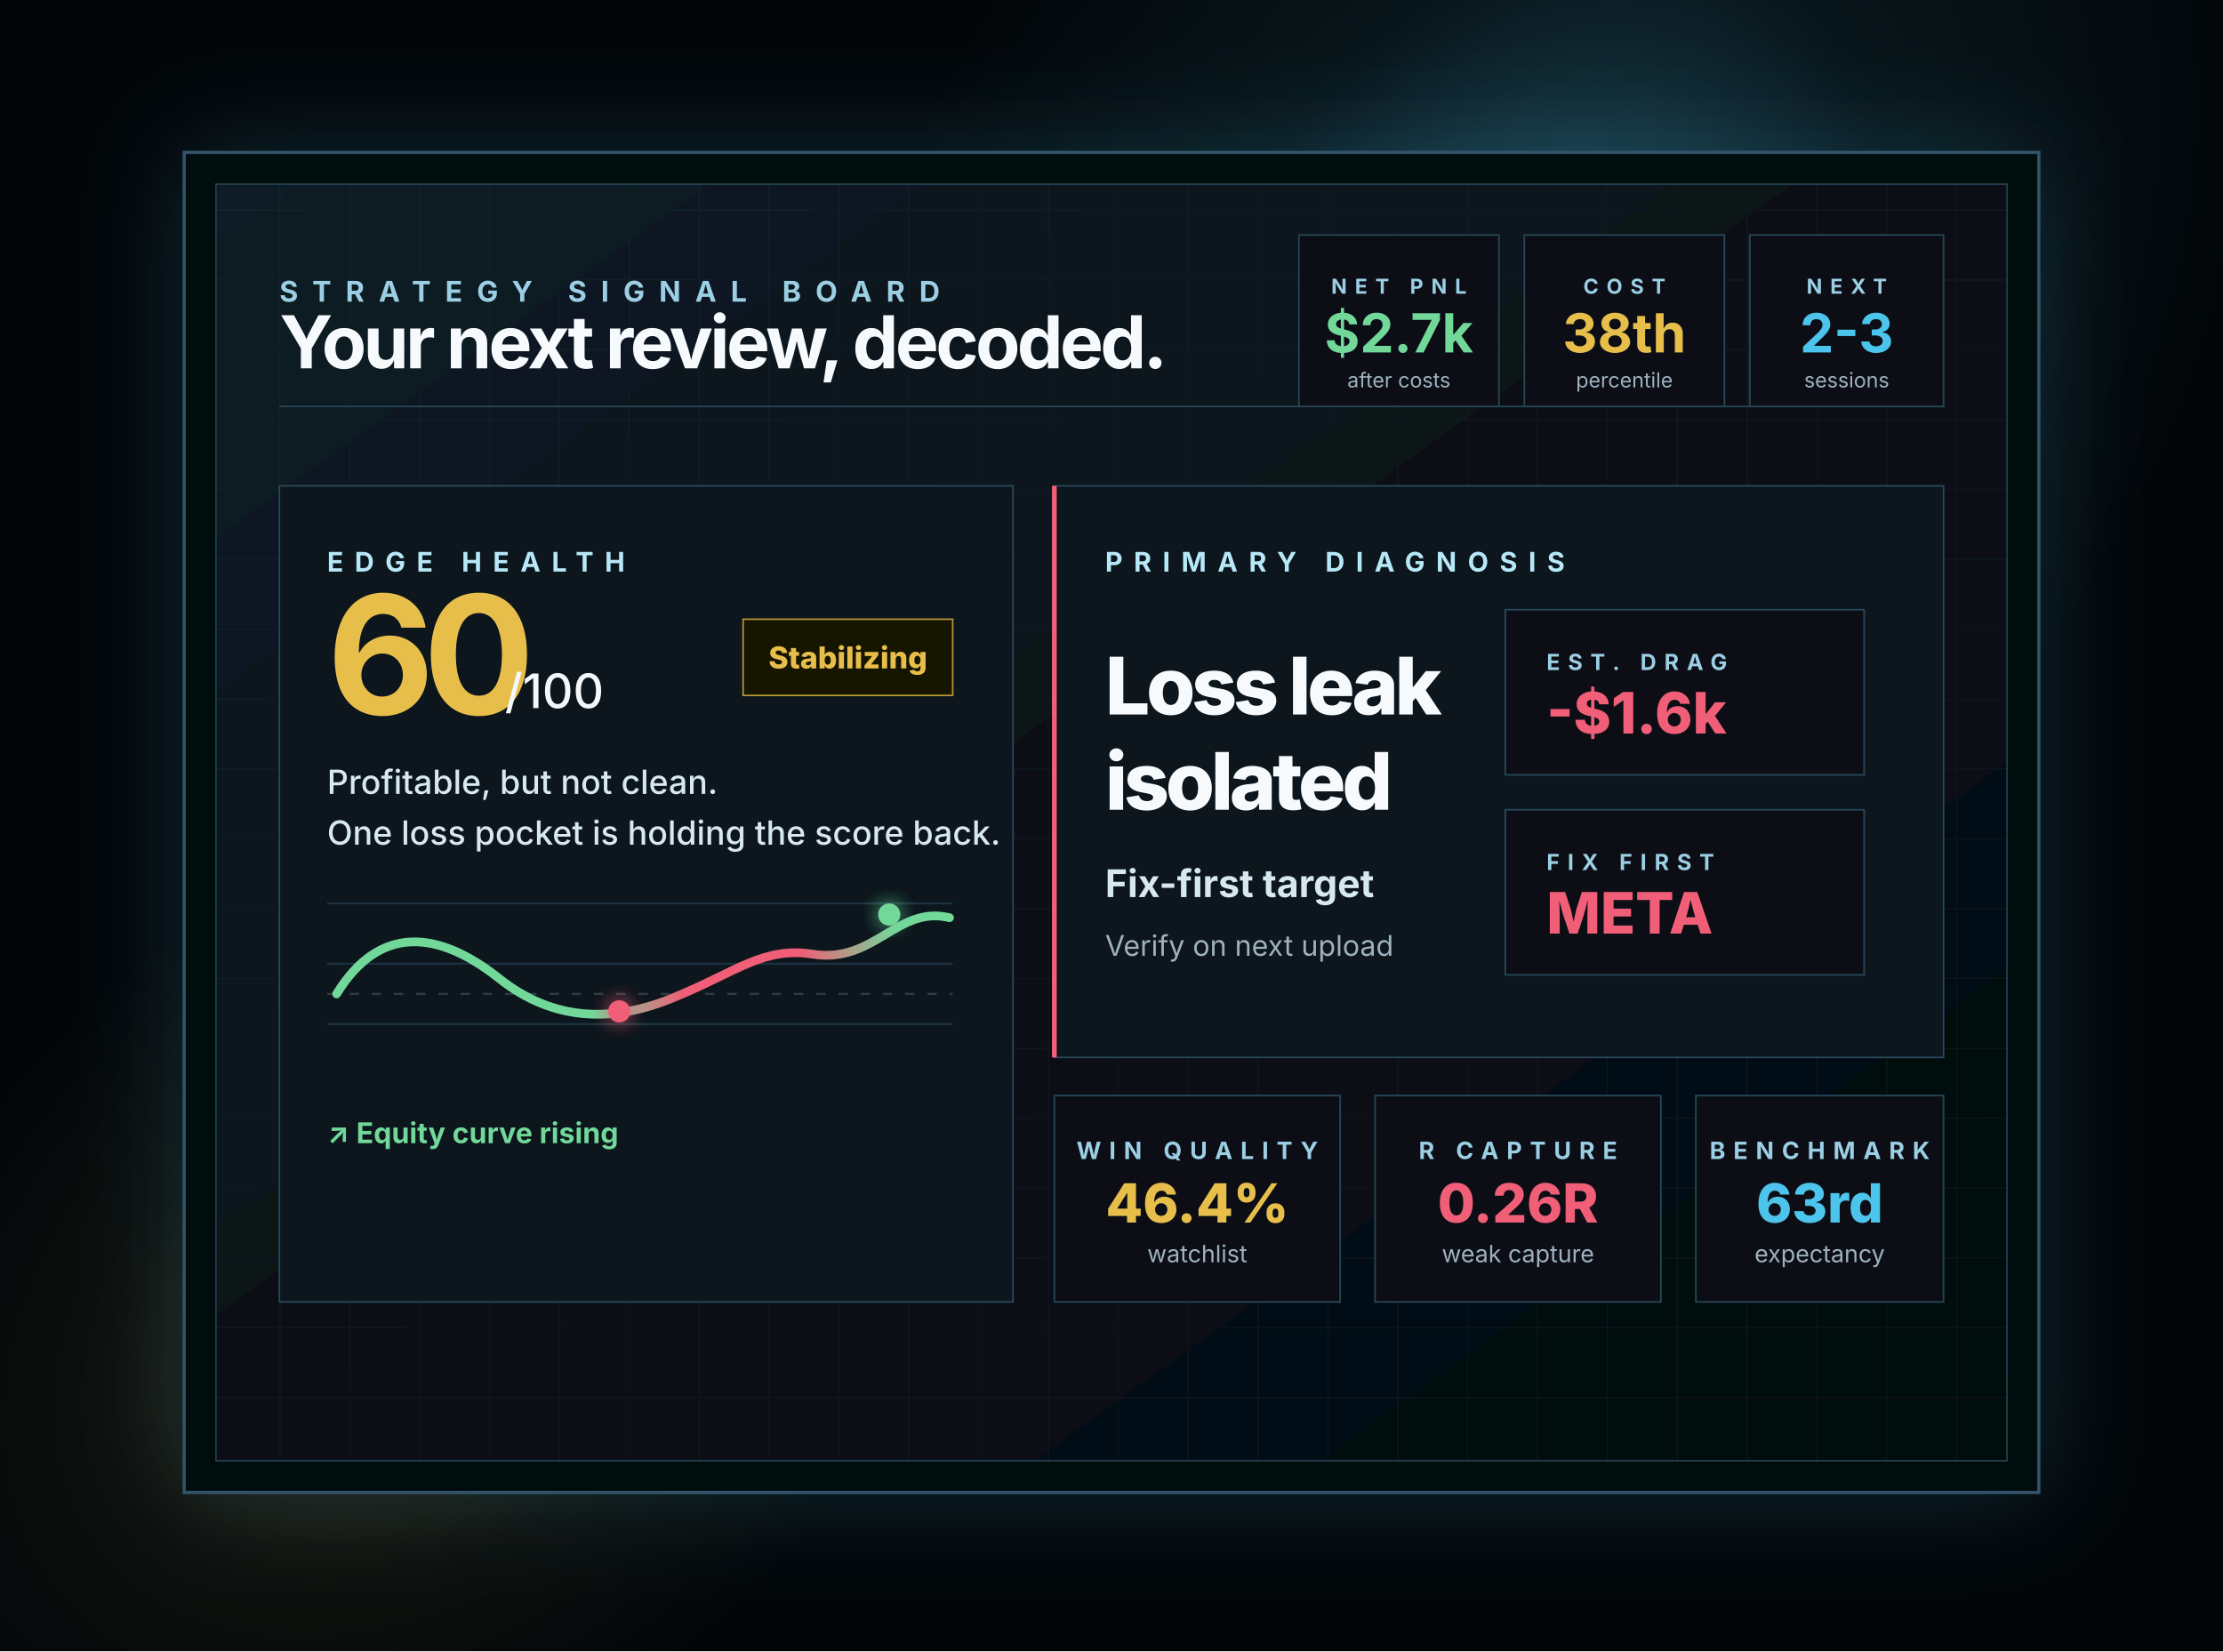
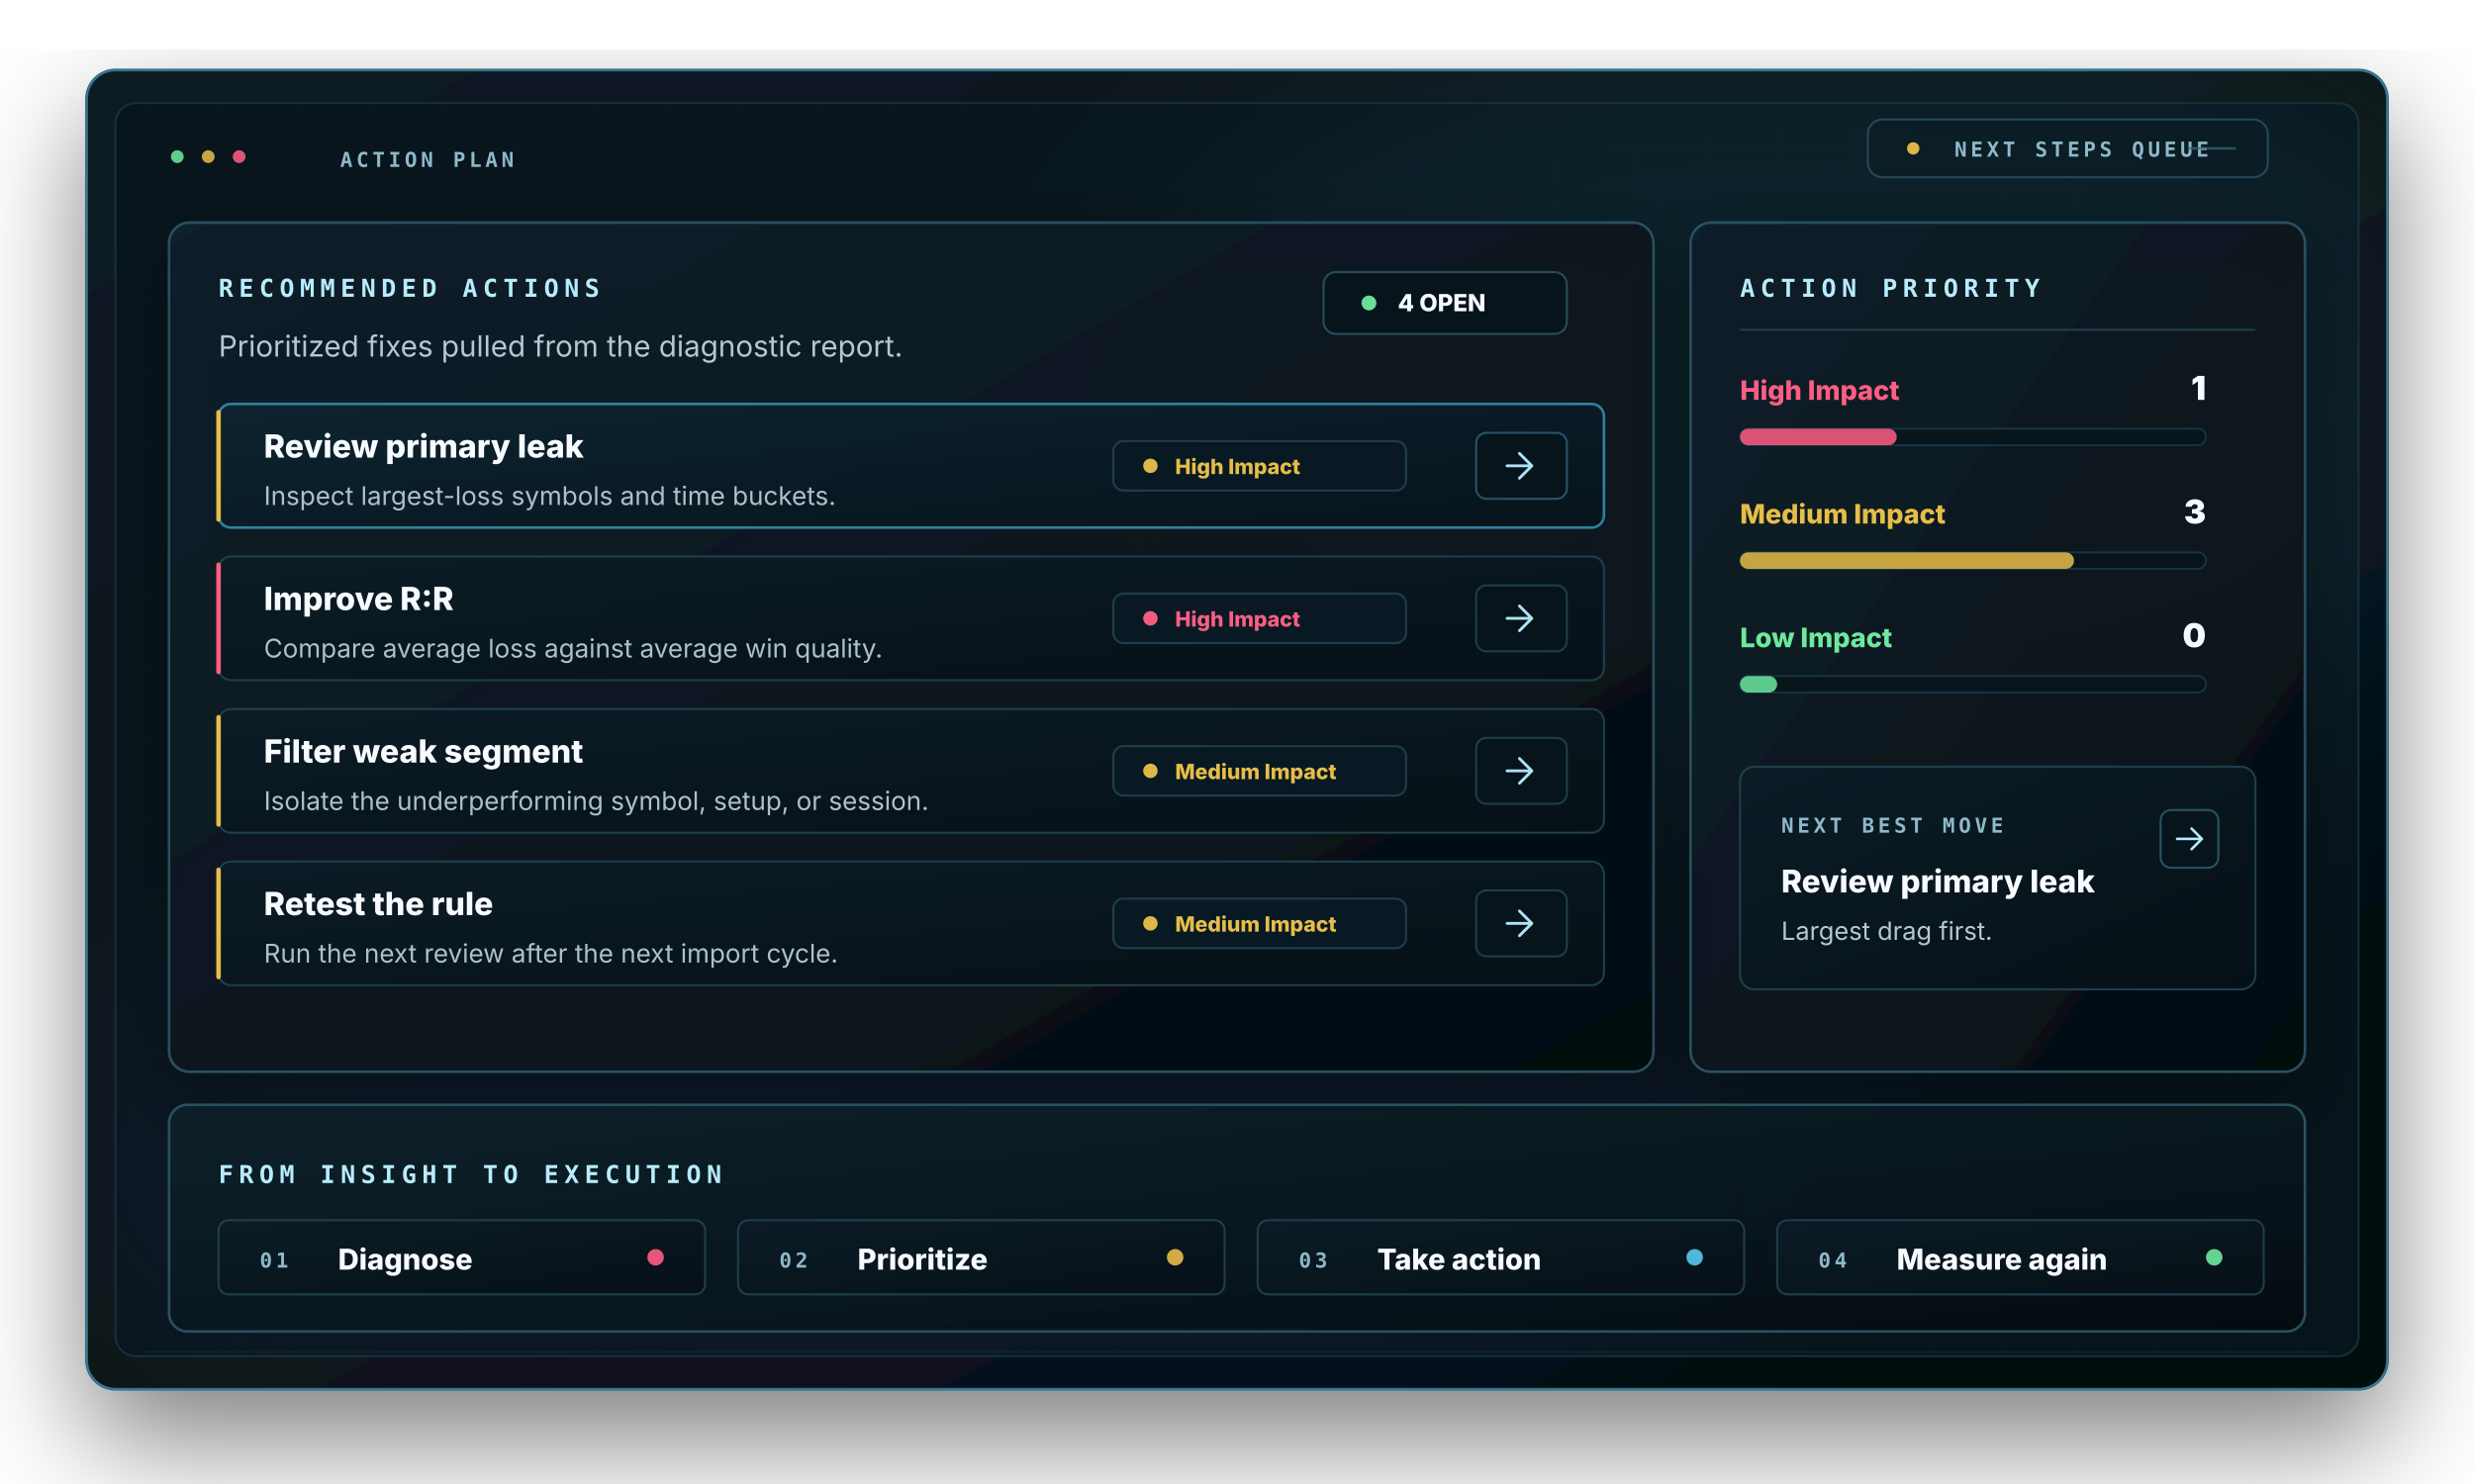
- <svg xmlns="http://www.w3.org/2000/svg" width="1400" height="1040" viewBox="0 0 1400 1040" fill="none">
+ <svg xmlns="http://www.w3.org/2000/svg" viewBox="0 0 1200 720" role="img" aria-labelledby="title desc">
  <defs>
-     <radialGradient id="glowCyan" cx="0" cy="0" r="1" gradientUnits="userSpaceOnUse" gradientTransform="translate(970 190) rotate(130) scale(530 390)">
-       <stop stop-color="#4EC4EC" stop-opacity=".34" />
-       <stop offset=".48" stop-color="#4EC4EC" stop-opacity=".08" />
-       <stop offset="1" stop-color="#4EC4EC" stop-opacity="0" />
+     <linearGradient id="frameBg" x1="0" y1="0" x2="1" y2="1">
+       <stop offset="0" stop-color="#0b1b24" />
+       <stop offset="0.58" stop-color="#071117" />
+       <stop offset="1" stop-color="#05090d" />
+     </linearGradient>
+     <linearGradient id="panelBg" x1="0" y1="0" x2="1" y2="1">
+       <stop offset="0" stop-color="#0d2029" stop-opacity="0.96" />
+       <stop offset="0.72" stop-color="#07131a" stop-opacity="0.98" />
+       <stop offset="1" stop-color="#050b10" stop-opacity="0.99" />
+     </linearGradient>
+     <linearGradient id="cardBg" x1="0" y1="0" x2="1" y2="1">
+       <stop offset="0" stop-color="#0b1c25" />
+       <stop offset="1" stop-color="#061017" />
+     </linearGradient>
+     <linearGradient id="cardBgActive" x1="0" y1="0" x2="1" y2="1">
+       <stop offset="0" stop-color="#0d2430" />
+       <stop offset="1" stop-color="#06131b" />
+     </linearGradient>
+     <linearGradient id="chipBg" x1="0" y1="0" x2="1" y2="1">
+       <stop offset="0" stop-color="#0b1a23" />
+       <stop offset="1" stop-color="#061018" />
+     </linearGradient>
+     <linearGradient id="goldFill" x1="0" y1="0" x2="1" y2="0">
+       <stop offset="0" stop-color="#e7bd49" stop-opacity="0.26" />
+       <stop offset="1" stop-color="#e7bd49" stop-opacity="0" />
+     </linearGradient>
+     <linearGradient id="redFill" x1="0" y1="0" x2="1" y2="0">
+       <stop offset="0" stop-color="#ff5d84" stop-opacity="0.22" />
+       <stop offset="1" stop-color="#ff5d84" stop-opacity="0" />
+     </linearGradient>
+     <linearGradient id="greenFill" x1="0" y1="0" x2="1" y2="0">
+       <stop offset="0" stop-color="#6de99d" stop-opacity="0.22" />
+       <stop offset="1" stop-color="#6de99d" stop-opacity="0" />
+     </linearGradient>
+     <radialGradient id="centerGlow" cx="50%" cy="50%" r="50%">
+       <stop offset="0" stop-color="#57c9ed" stop-opacity="0.15" />
+       <stop offset="1" stop-color="#57c9ed" stop-opacity="0" />
    </radialGradient>
-     <radialGradient id="glowAmber" cx="0" cy="0" r="1" gradientUnits="userSpaceOnUse" gradientTransform="translate(260 820) rotate(-38) scale(390 280)">
-       <stop stop-color="#E8BE4C" stop-opacity=".20" />
-       <stop offset=".55" stop-color="#E8BE4C" stop-opacity=".05" />
-       <stop offset="1" stop-color="#E8BE4C" stop-opacity="0" />
-     </radialGradient>
-     <linearGradient id="panel" x1="0" x2="1" y1="0" y2="1">
-       <stop stop-color="#101D25" />
-       <stop offset=".46" stop-color="#081118" />
-       <stop offset="1" stop-color="#050A0E" />
-     </linearGradient>
-     <linearGradient id="curve" x1="220" x2="650" y1="586" y2="586" gradientUnits="userSpaceOnUse">
-       <stop stop-color="#72D89A" />
-       <stop offset=".36" stop-color="#72D89A" />
-       <stop offset=".49" stop-color="#F05E77" />
-       <stop offset=".66" stop-color="#F05E77" />
-       <stop offset=".8" stop-color="#72D89A" />
-       <stop offset="1" stop-color="#72D89A" />
-     </linearGradient>
-     <filter id="softShadow" x="0" y="0" width="1400" height="1040" filterUnits="userSpaceOnUse" color-interpolation-filters="sRGB">
-       <feDropShadow dx="0" dy="48" stdDeviation="56" flood-color="#000000" flood-opacity=".62" />
-       <feDropShadow dx="0" dy="0" stdDeviation="34" flood-color="#4EC4EC" flood-opacity=".18" />
+     <pattern id="grid" width="36" height="36" patternUnits="userSpaceOnUse">
+       <path d="M36 0 L0 0 0 36" fill="none" stroke="#1b3948" stroke-width="1" opacity="0.18" />
+     </pattern>
+     <clipPath id="frameClip">
+       <rect x="42" y="34" width="1116" height="640" rx="14" />
+     </clipPath>
+     <filter id="outerShadow" x="-30%" y="-30%" width="160%" height="160%">
+       <feDropShadow dx="0" dy="24" stdDeviation="28" flood-color="#000" flood-opacity="0.50" />
    </filter>
-     <filter id="smallGlow" x="-60%" y="-60%" width="220%" height="220%">
-       <feGaussianBlur stdDeviation="7" result="blur" />
-       <feMerge>
-         <feMergeNode in="blur" />
-         <feMergeNode in="SourceGraphic" />
-       </feMerge>
+     <filter id="panelShadow" x="-12%" y="-12%" width="124%" height="124%">
+       <feDropShadow dx="0" dy="12" stdDeviation="18" flood-color="#000" flood-opacity="0.32" />
    </filter>
-     <pattern id="grid" width="44" height="44" patternUnits="userSpaceOnUse">
-       <path d="M44 0H0V44" stroke="#4EC4EC" stroke-opacity=".055" stroke-width="1" />
-     </pattern>
+     <filter id="blurGlow" x="-40%" y="-40%" width="180%" height="180%">
+       <feGaussianBlur stdDeviation="46" />
+     </filter>
+     <style>
+     .font { font-family: Inter, ui-sans-serif, system-ui, -apple-system, BlinkMacSystemFont, "Segoe UI", sans-serif; }
+     .mono { font-family: "JetBrains Mono", "SFMono-Regular", Consolas, monospace; }
+     .kicker { font-size: 12px; font-weight: 800; letter-spacing: .22em; fill: #b7ecff; }
+     .smallKicker { font-size: 10px; font-weight: 800; letter-spacing: .18em; fill: #8db9ca; }
+   </style>
  </defs>
-   <rect width="1400" height="1040" fill="#020609" />
-   <rect width="1400" height="1040" fill="url(#glowCyan)" />
-   <rect width="1400" height="1040" fill="url(#glowAmber)" />
-   <g filter="url(#softShadow)">
-     <rect x="116" y="96" width="1168" height="844" fill="#04080C" stroke="#31536A" stroke-width="2" />
-     <rect x="136" y="116" width="1128" height="804" fill="url(#panel)" stroke="#243E4F" stroke-width="1" />
-     <rect x="136" y="116" width="1128" height="804" fill="url(#grid)" />
-     <path d="M176 256H1224" stroke="#274456" stroke-width="1" />
-     <text x="176" y="190" fill="#9CCFE4" font-family="Inter, Arial, sans-serif" font-size="18" font-weight="700" letter-spacing="9">STRATEGY SIGNAL BOARD</text>
-     <text x="176" y="232" fill="#F6FAFC" font-family="Inter, Arial, sans-serif" font-size="46" font-weight="750" letter-spacing="-2">Your next review, decoded.</text>
-     <g>
-       <rect x="818" y="148" width="126" height="108" fill="#071017" stroke="#284657" />
-       <text x="881" y="185" text-anchor="middle" fill="#9CCFE4" font-family="Inter, Arial, sans-serif" font-size="13" font-weight="700" letter-spacing="5">NET PNL</text>
-       <text x="881" y="222" text-anchor="middle" fill="#72D89A" font-family="Inter, Arial, sans-serif" font-size="34" font-weight="750">$2.7k</text>
-       <text x="881" y="244" text-anchor="middle" fill="#9EB1BD" font-family="Inter, Arial, sans-serif" font-size="13">after costs</text>
+   <g class="font">
+     <rect x="42" y="34" width="1116" height="640" rx="14" fill="url(#frameBg)" stroke="#2b6075" stroke-width="1.4" filter="url(#outerShadow)" />
+     <g clip-path="url(#frameClip)">
+       <rect x="56" y="50" width="1088" height="608" rx="10" fill="#08151c" opacity="0.92" />
+       <ellipse cx="890" cy="198" rx="350" ry="190" fill="#41d4f5" opacity="0.065" filter="url(#blurGlow)" />
+       <ellipse cx="450" cy="565" rx="420" ry="150" fill="#6d5cff" opacity="0.050" filter="url(#blurGlow)" />
    </g>
-     <g>
-       <rect x="960" y="148" width="126" height="108" fill="#071017" stroke="#284657" />
-       <text x="1023" y="185" text-anchor="middle" fill="#9CCFE4" font-family="Inter, Arial, sans-serif" font-size="13" font-weight="700" letter-spacing="5">COST</text>
-       <text x="1023" y="222" text-anchor="middle" fill="#E8BE4C" font-family="Inter, Arial, sans-serif" font-size="34" font-weight="750">38th</text>
-       <text x="1023" y="244" text-anchor="middle" fill="#9EB1BD" font-family="Inter, Arial, sans-serif" font-size="13">percentile</text>
-     </g>
-     <g>
-       <rect x="1102" y="148" width="122" height="108" fill="#071017" stroke="#284657" />
-       <text x="1163" y="185" text-anchor="middle" fill="#9CCFE4" font-family="Inter, Arial, sans-serif" font-size="13" font-weight="700" letter-spacing="5">NEXT</text>
-       <text x="1163" y="222" text-anchor="middle" fill="#4EC4EC" font-family="Inter, Arial, sans-serif" font-size="34" font-weight="750">2-3</text>
-       <text x="1163" y="244" text-anchor="middle" fill="#9EB1BD" font-family="Inter, Arial, sans-serif" font-size="13">sessions</text>
-     </g>
-     <g>
-       <rect x="176" y="306" width="462" height="514" fill="#08131A" stroke="#2B4A5D" />
-       <text x="206" y="360" fill="#B7E8F8" font-family="Inter, Arial, sans-serif" font-size="17" font-weight="700" letter-spacing="7">EDGE HEALTH</text>
-       <text x="206" y="450" fill="#E8BE4C" font-family="Inter, Arial, sans-serif" font-size="104" font-weight="740" letter-spacing="-7">60</text>
-       <text x="318" y="446" fill="#F5F8FA" font-family="Inter, Arial, sans-serif" font-size="30" font-weight="550">/100</text>
-       <rect x="468" y="390" width="132" height="48" fill="#151605" stroke="#B99539" />
-       <text x="534" y="421" text-anchor="middle" fill="#E8BE4C" font-family="Inter, Arial, sans-serif" font-size="19" font-weight="760">Stabilizing</text>
-       <text x="206" y="500" fill="#D7E8F0" font-family="Inter, Arial, sans-serif" font-size="21" font-weight="450">Profitable, but not clean.</text>
-       <text x="206" y="532" fill="#D7E8F0" font-family="Inter, Arial, sans-serif" font-size="21" font-weight="450">One loss pocket is holding the score back.</text>
-       <path d="M206 645H600M206 607H600M206 569H600" stroke="#1C3341" stroke-width="1.4" />
-       <path d="M206 626H600" stroke="#7D8E99" stroke-opacity=".32" stroke-width="1.4" stroke-dasharray="6 8" />
-       <path d="M212 626C239 582 276 586 314 616C349 644 387 644 425 628C464 612 481 596 512 601C551 607 565 570 598 578" stroke="url(#curve)" stroke-width="5.5" stroke-linecap="round" fill="none" />
-       <circle cx="390" cy="637" r="7" fill="#F05E77" filter="url(#smallGlow)" />
-       <circle cx="560" cy="576" r="7" fill="#72D89A" filter="url(#smallGlow)" />
-       <text x="206" y="720" fill="#72D89A" font-family="Inter, Arial, sans-serif" font-size="18" font-weight="650">↗ Equity curve rising</text>
-     </g>
-     <g>
-       <rect x="664" y="306" width="560" height="360" fill="#08131A" stroke="#2B4A5D" />
-       <path d="M664 306V666" stroke="#F05E77" stroke-width="3" />
-       <text x="696" y="360" fill="#B7E8F8" font-family="Inter, Arial, sans-serif" font-size="17" font-weight="700" letter-spacing="7">PRIMARY DIAGNOSIS</text>
-       <text x="696" y="450" fill="#F6FAFC" font-family="Inter, Arial, sans-serif" font-size="50" font-weight="760" letter-spacing="-2.4">Loss leak</text>
-       <text x="696" y="510" fill="#F6FAFC" font-family="Inter, Arial, sans-serif" font-size="50" font-weight="760" letter-spacing="-2.4">isolated</text>
-       <text x="696" y="565" fill="#D7E8F0" font-family="Inter, Arial, sans-serif" font-size="24" font-weight="650">Fix-first target</text>
-       <text x="696" y="602" fill="#9EB1BD" font-family="Inter, Arial, sans-serif" font-size="18">Verify on next upload</text>
-       <rect x="948" y="384" width="226" height="104" fill="#0A0F15" stroke="#2B4A5D" />
-       <text x="974" y="422" fill="#9CCFE4" font-family="Inter, Arial, sans-serif" font-size="14" font-weight="700" letter-spacing="5">EST. DRAG</text>
-       <text x="974" y="462" fill="#F05E77" font-family="Inter, Arial, sans-serif" font-size="36" font-weight="760">-$1.6k</text>
-       <rect x="948" y="510" width="226" height="104" fill="#0A0F15" stroke="#2B4A5D" />
-       <text x="974" y="548" fill="#9CCFE4" font-family="Inter, Arial, sans-serif" font-size="14" font-weight="700" letter-spacing="5">FIX FIRST</text>
-       <text x="974" y="588" fill="#F05E77" font-family="Inter, Arial, sans-serif" font-size="36" font-weight="760">META</text>
-     </g>
-     <g>
-       <rect x="664" y="690" width="180" height="130" fill="#071017" stroke="#284657" />
-       <text x="754" y="730" text-anchor="middle" fill="#9CCFE4" font-family="Inter, Arial, sans-serif" font-size="15" font-weight="700" letter-spacing="5">WIN QUALITY</text>
-       <text x="754" y="770" text-anchor="middle" fill="#E8BE4C" font-family="Inter, Arial, sans-serif" font-size="34" font-weight="760">46.4%</text>
-       <text x="754" y="795" text-anchor="middle" fill="#9EB1BD" font-family="Inter, Arial, sans-serif" font-size="15">watchlist</text>
-     </g>
-     <g>
-       <rect x="866" y="690" width="180" height="130" fill="#071017" stroke="#284657" />
-       <text x="956" y="730" text-anchor="middle" fill="#9CCFE4" font-family="Inter, Arial, sans-serif" font-size="15" font-weight="700" letter-spacing="5">R CAPTURE</text>
-       <text x="956" y="770" text-anchor="middle" fill="#F05E77" font-family="Inter, Arial, sans-serif" font-size="34" font-weight="760">0.26R</text>
-       <text x="956" y="795" text-anchor="middle" fill="#9EB1BD" font-family="Inter, Arial, sans-serif" font-size="15">weak capture</text>
-     </g>
-     <g>
-       <rect x="1068" y="690" width="156" height="130" fill="#071017" stroke="#284657" />
-       <text x="1146" y="730" text-anchor="middle" fill="#9CCFE4" font-family="Inter, Arial, sans-serif" font-size="15" font-weight="700" letter-spacing="5">BENCHMARK</text>
-       <text x="1146" y="770" text-anchor="middle" fill="#4EC4EC" font-family="Inter, Arial, sans-serif" font-size="34" font-weight="760">63rd</text>
-       <text x="1146" y="795" text-anchor="middle" fill="#9EB1BD" font-family="Inter, Arial, sans-serif" font-size="15">expectancy</text>
-     </g>
+     <rect x="56" y="50" width="1088" height="608" rx="10" fill="none" stroke="#173340" stroke-width="1" opacity="0.88" />
+     <rect x="56" y="50" width="1088" height="608" rx="10" fill="url(#grid)" opacity="0.3" />
+     <circle cx="86" cy="76" r="3.1" fill="#6de99d" opacity="0.86" />
+     <circle cx="101" cy="76" r="3.1" fill="#e7bd49" opacity="0.86" />
+     <circle cx="116" cy="76" r="3.1" fill="#ff5d84" opacity="0.86" />
+     <text x="165" y="81" font-size="14" class="smallKicker mono">ACTION PLAN</text>
+     <rect x="906" y="58" width="194" height="28" rx="7" fill="#0b1c25" stroke="#244b5b" stroke-width="1" opacity="0.95" />
+     <circle cx="928" cy="72" r="3" fill="#e7bd49" opacity="0.95" />
+     <text x="948" y="76" font-size="14" class="smallKicker mono">NEXT STEPS QUEUE</text>
+     <line x1="1062" y1="72" x2="1084" y2="72" stroke="#376576" stroke-width="1.2" opacity="0.75" stroke-linecap="round" />
+     <rect x="82" y="108" width="720" height="412" rx="10" fill="url(#panelBg)" stroke="#2a5060" stroke-width="1.25" filter="url(#panelShadow)" />
+     <rect x="820" y="108" width="298" height="412" rx="10" fill="url(#panelBg)" stroke="#2a5060" stroke-width="1.25" filter="url(#panelShadow)" />
+     <text x="106" y="144" font-size="14" class="kicker mono">RECOMMENDED ACTIONS</text>
+     <text x="106" y="173" font-size="14.2" fill="#b5c8d1" class="font">Prioritized fixes pulled from the diagnostic report.</text>
+     <rect x="642" y="132" width="118" height="30" rx="6" fill="#07141b" stroke="#2a5060" stroke-width="1" opacity="0.92" />
+     <circle cx="664" cy="147" r="3.6" fill="#6de99d" opacity="0.95" />
+     <text x="678" y="151" font-size="11.5" fill="#f7fbff" class="font" font-weight="800">4 OPEN</text>
+     <rect x="106" y="196" width="672" height="60" rx="6" fill="url(#cardBgActive)" stroke="#2f86a0" stroke-width="1.25" opacity="0.98" />
+     <path d="M106 200 V252" fill="none" stroke="#e7bd49" stroke-width="2.2" stroke-linecap="round" />
+     <text x="128" y="222" font-size="15.5" fill="#f7fbff" class="font" font-weight="790">Review primary leak</text>
+     <text x="128" y="245" font-size="12.5" fill="#b5c8d1" class="font" opacity="0.96">Inspect largest-loss symbols and time buckets.</text>
+     <rect x="540" y="214" width="142" height="24" rx="5" fill="#081923" stroke="#203f4d" stroke-width="1" opacity="0.96" />
+     <circle cx="558" cy="226" r="3.5" fill="#e7bd49" opacity="0.96" />
+     <text x="570" y="230" font-size="10.2" fill="#e7bd49" class="font" font-weight="800">High Impact</text>
+     <rect x="716" y="210" width="44" height="32" rx="5" fill="#07141b" stroke="#28576a" stroke-width="1" opacity="0.95" />
+     <path d="M731 226 H742 M737 220 L743 226 L737 232" fill="none" stroke="#b7ecff" stroke-width="1.4" opacity="0.95" stroke-linecap="round" stroke-linejoin="round" />
+     <rect x="106" y="270" width="672" height="60" rx="6" fill="url(#cardBg)" stroke="#203f4d" stroke-width="1" opacity="0.98" />
+     <path d="M106 274 V326" fill="none" stroke="#ff5d84" stroke-width="2.2" stroke-linecap="round" />
+     <text x="128" y="296" font-size="15.5" fill="#f7fbff" class="font" font-weight="790">Improve R:R</text>
+     <text x="128" y="319" font-size="12.5" fill="#b5c8d1" class="font" opacity="0.96">Compare average loss against average win quality.</text>
+     <rect x="540" y="288" width="142" height="24" rx="5" fill="#081923" stroke="#203f4d" stroke-width="1" opacity="0.96" />
+     <circle cx="558" cy="300" r="3.5" fill="#ff5d84" opacity="0.96" />
+     <text x="570" y="304" font-size="10.2" fill="#ff5d84" class="font" font-weight="800">High Impact</text>
+     <rect x="716" y="284" width="44" height="32" rx="5" fill="#07141b" stroke="#203f4d" stroke-width="1" opacity="0.95" />
+     <path d="M731 300 H742 M737 294 L743 300 L737 306" fill="none" stroke="#b7ecff" stroke-width="1.4" opacity="0.95" stroke-linecap="round" stroke-linejoin="round" />
+     <rect x="106" y="344" width="672" height="60" rx="6" fill="url(#cardBg)" stroke="#203f4d" stroke-width="1" opacity="0.98" />
+     <path d="M106 348 V400" fill="none" stroke="#e7bd49" stroke-width="2.2" stroke-linecap="round" />
+     <text x="128" y="370" font-size="15.5" fill="#f7fbff" class="font" font-weight="790">Filter weak segment</text>
+     <text x="128" y="393" font-size="12.5" fill="#b5c8d1" class="font" opacity="0.96">Isolate the underperforming symbol, setup, or session.</text>
+     <rect x="540" y="362" width="142" height="24" rx="5" fill="#081923" stroke="#203f4d" stroke-width="1" opacity="0.96" />
+     <circle cx="558" cy="374" r="3.5" fill="#e7bd49" opacity="0.96" />
+     <text x="570" y="378" font-size="10.2" fill="#e7bd49" class="font" font-weight="800">Medium Impact</text>
+     <rect x="716" y="358" width="44" height="32" rx="5" fill="#07141b" stroke="#203f4d" stroke-width="1" opacity="0.95" />
+     <path d="M731 374 H742 M737 368 L743 374 L737 380" fill="none" stroke="#b7ecff" stroke-width="1.4" opacity="0.95" stroke-linecap="round" stroke-linejoin="round" />
+     <rect x="106" y="418" width="672" height="60" rx="6" fill="url(#cardBg)" stroke="#203f4d" stroke-width="1" opacity="0.98" />
+     <path d="M106 422 V474" fill="none" stroke="#e7bd49" stroke-width="2.2" stroke-linecap="round" />
+     <text x="128" y="444" font-size="15.5" fill="#f7fbff" class="font" font-weight="790">Retest the rule</text>
+     <text x="128" y="467" font-size="12.5" fill="#b5c8d1" class="font" opacity="0.96">Run the next review after the next import cycle.</text>
+     <rect x="540" y="436" width="142" height="24" rx="5" fill="#081923" stroke="#203f4d" stroke-width="1" opacity="0.96" />
+     <circle cx="558" cy="448" r="3.5" fill="#e7bd49" opacity="0.96" />
+     <text x="570" y="452" font-size="10.2" fill="#e7bd49" class="font" font-weight="800">Medium Impact</text>
+     <rect x="716" y="432" width="44" height="32" rx="5" fill="#07141b" stroke="#203f4d" stroke-width="1" opacity="0.95" />
+     <path d="M731 448 H742 M737 442 L743 448 L737 454" fill="none" stroke="#b7ecff" stroke-width="1.4" opacity="0.95" stroke-linecap="round" stroke-linejoin="round" />
+     <text x="844" y="144" font-size="14" class="kicker mono">ACTION PRIORITY</text>
+     <line x1="844" y1="160" x2="1094" y2="160" stroke="#244b5b" stroke-width="1" opacity="0.75" />
+     <text x="844" y="194" font-size="13" fill="#ff5d84" class="font" font-weight="800">High Impact</text>
+     <text x="1070" y="194" font-size="16" fill="#f7fbff" class="font" font-weight="850" text-anchor="end">1</text>
+     <rect x="844" y="208" width="226" height="8" rx="4" fill="#08141b" stroke="#163341" stroke-width="1" opacity="0.98" />
+     <rect x="844" y="208" width="76" height="8" rx="4" fill="#ff5d84" opacity="0.85" />
+     <text x="844" y="254" font-size="13" fill="#e7bd49" class="font" font-weight="800">Medium Impact</text>
+     <text x="1070" y="254" font-size="16" fill="#f7fbff" class="font" font-weight="850" text-anchor="end">3</text>
+     <rect x="844" y="268" width="226" height="8" rx="4" fill="#08141b" stroke="#163341" stroke-width="1" opacity="0.98" />
+     <rect x="844" y="268" width="162" height="8" rx="4" fill="#e7bd49" opacity="0.85" />
+     <text x="844" y="314" font-size="13" fill="#6de99d" class="font" font-weight="800">Low Impact</text>
+     <text x="1070" y="314" font-size="16" fill="#f7fbff" class="font" font-weight="850" text-anchor="end">0</text>
+     <rect x="844" y="328" width="226" height="8" rx="4" fill="#08141b" stroke="#163341" stroke-width="1" opacity="0.98" />
+     <rect x="844" y="328" width="18" height="8" rx="4" fill="#6de99d" opacity="0.85" />
+     <rect x="844" y="372" width="250" height="108" rx="7" fill="url(#cardBg)" stroke="#203f4d" stroke-width="1" opacity="0.98" />
+     <text x="864" y="404" font-size="14" class="smallKicker mono">NEXT BEST MOVE</text>
+     <text x="864" y="433" font-size="15.2" fill="#f7fbff" class="font" font-weight="800">Review primary leak</text>
+     <text x="864" y="456" font-size="12.2" fill="#b5c8d1" class="font">Largest drag first.</text>
+     <rect x="1048" y="393" width="28" height="28" rx="5" fill="#07141b" stroke="#28576a" stroke-width="1" opacity="0.95" />
+     <path d="M1056 407 H1067 M1063 402 L1068 407 L1063 412" fill="none" stroke="#b7ecff" stroke-width="1.25" stroke-linecap="round" stroke-linejoin="round" />
+     <rect x="82" y="536" width="1036" height="110" rx="9" fill="url(#panelBg)" stroke="#2a5060" stroke-width="1.25" />
+     <text x="106" y="574" font-size="14" class="kicker mono">FROM INSIGHT TO EXECUTION</text>
+     <rect x="106" y="592" width="236" height="36" rx="5" fill="url(#cardBg)" stroke="#203f4d" stroke-width="1" opacity="0.98" />
+     <text x="126" y="615" font-size="11" class="smallKicker mono">01</text>
+     <text x="164" y="616" font-size="14" fill="#f7fbff" class="font" font-weight="780">Diagnose</text>
+     <circle cx="318" cy="610" r="4" fill="#ff5d84" opacity="0.9" />
+     <rect x="358" y="592" width="236" height="36" rx="5" fill="url(#cardBg)" stroke="#203f4d" stroke-width="1" opacity="0.98" />
+     <text x="378" y="615" font-size="11" class="smallKicker mono">02</text>
+     <text x="416" y="616" font-size="14" fill="#f7fbff" class="font" font-weight="780">Prioritize</text>
+     <circle cx="570" cy="610" r="4" fill="#e7bd49" opacity="0.9" />
+     <rect x="610" y="592" width="236" height="36" rx="5" fill="url(#cardBg)" stroke="#203f4d" stroke-width="1" opacity="0.98" />
+     <text x="630" y="615" font-size="11" class="smallKicker mono">03</text>
+     <text x="668" y="616" font-size="14" fill="#f7fbff" class="font" font-weight="780">Take action</text>
+     <circle cx="822" cy="610" r="4" fill="#57c9ed" opacity="0.9" />
+     <rect x="862" y="592" width="236" height="36" rx="5" fill="url(#cardBg)" stroke="#203f4d" stroke-width="1" opacity="0.98" />
+     <text x="882" y="615" font-size="11" class="smallKicker mono">04</text>
+     <text x="920" y="616" font-size="14" fill="#f7fbff" class="font" font-weight="780">Measure again</text>
+     <circle cx="1074" cy="610" r="4" fill="#6de99d" opacity="0.9" />
+     <line x1="70" y1="656" x2="1130" y2="656" stroke="#0d2733" stroke-width="1" opacity="0.7" />
+     <rect x="42" y="34" width="1116" height="640" rx="14" fill="none" stroke="#57c9ed" stroke-width="0.7" opacity="0.28" />
  </g>
</svg>
